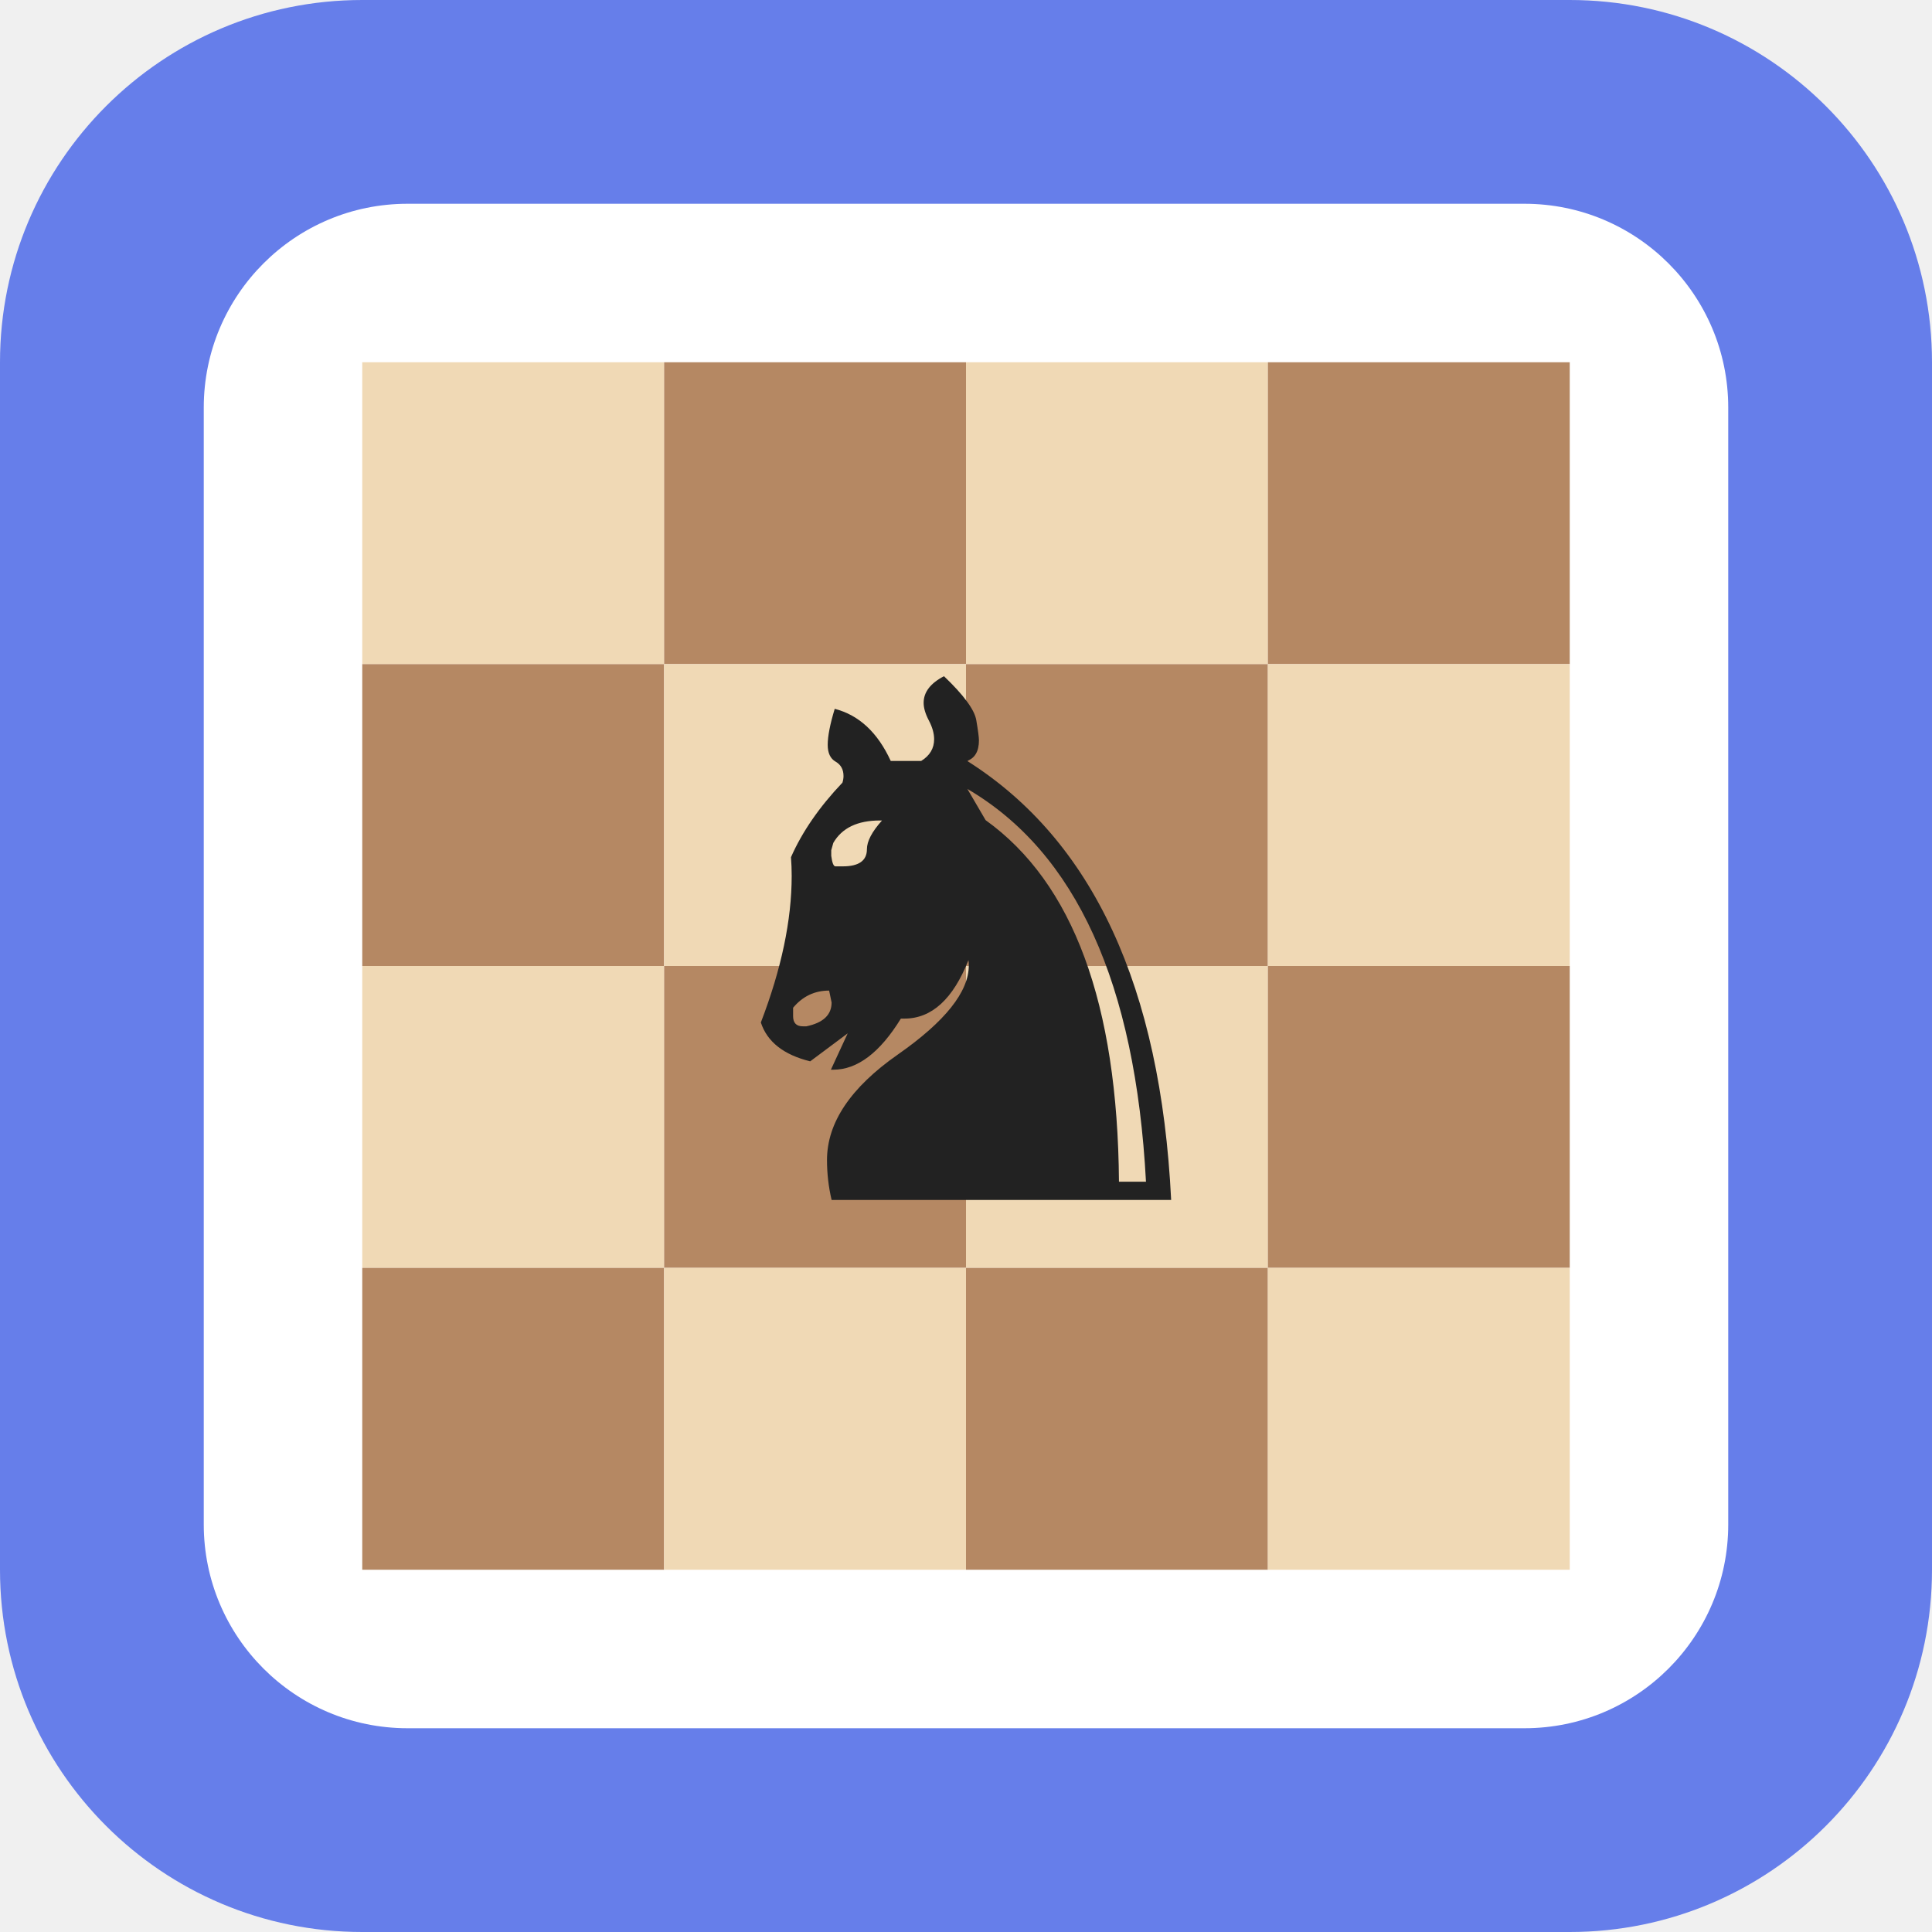
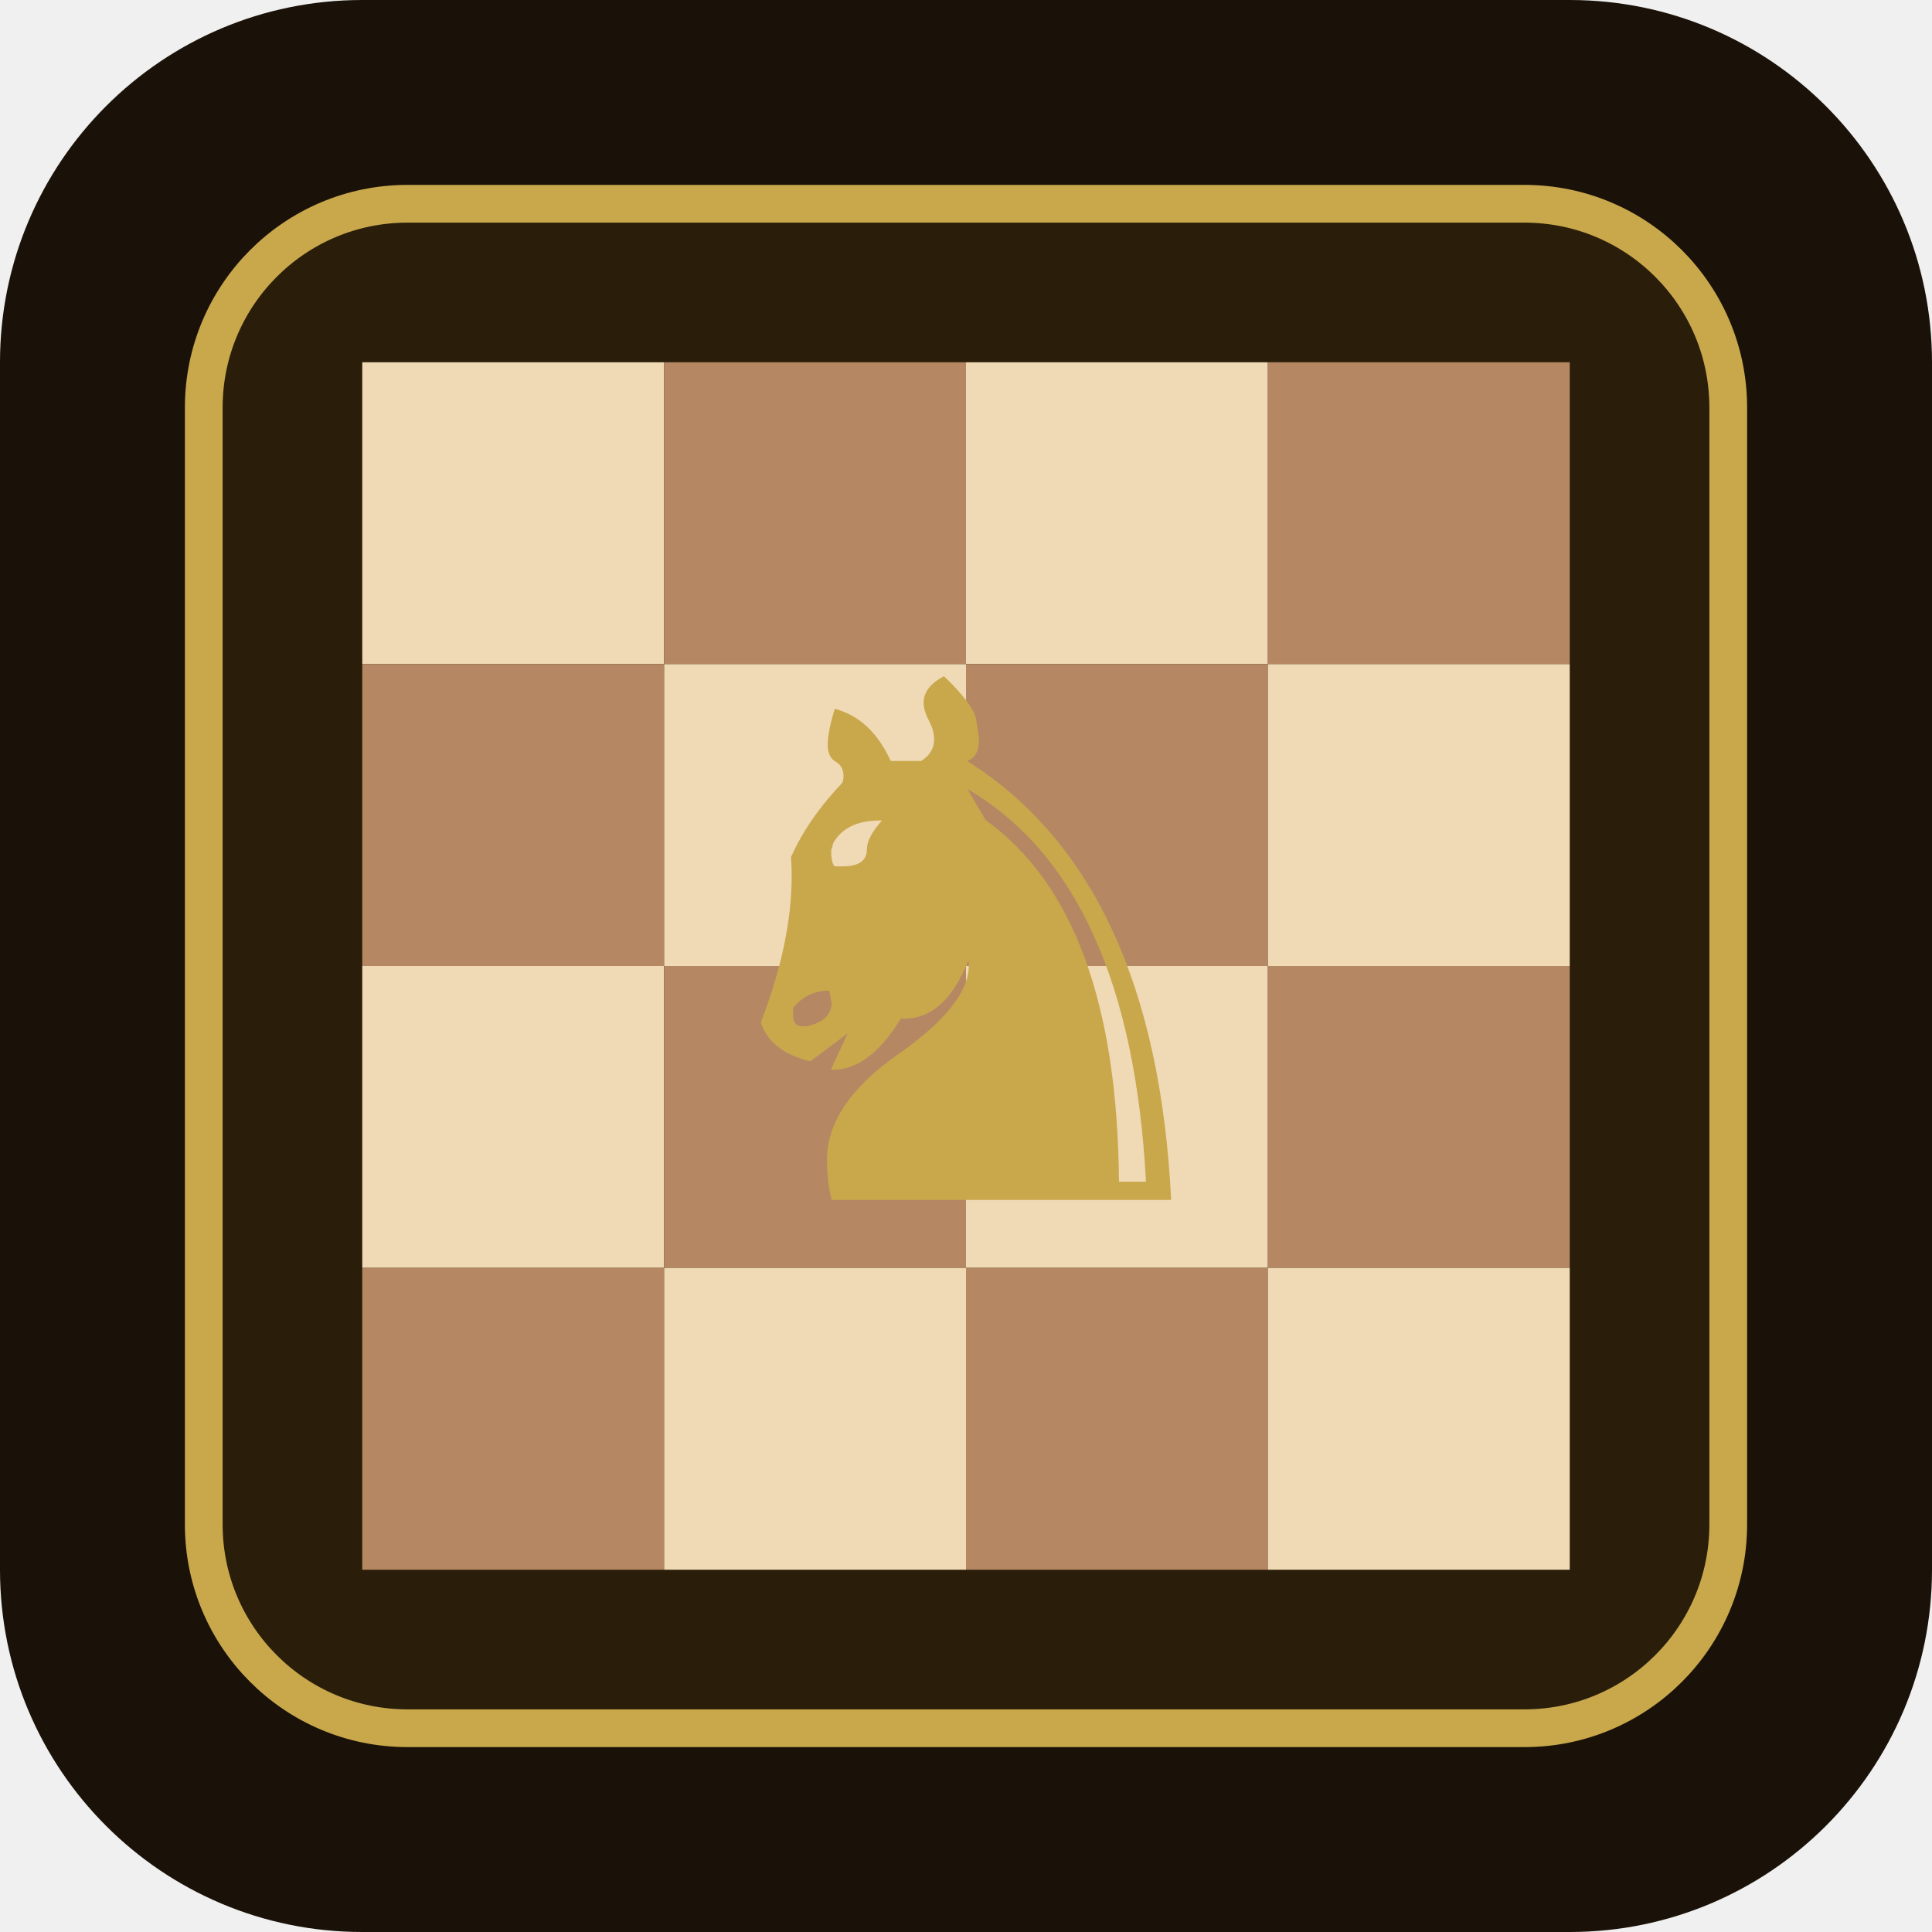
<svg xmlns="http://www.w3.org/2000/svg" width="512" height="512" viewBox="0 0 512 512">
-   <rect width="512" height="512" rx="96" fill="#667eea" />
-   <rect x="54" y="54" width="404" height="404" rx="54" fill="#ffffff" />
+   <rect width="512" height="512" rx="96" fill="#1a1208" />
+   <rect x="54" y="54" width="404" height="404" rx="54" fill="#2a1e0a" stroke="#c9a84c" stroke-width="10" />
  <rect x="96" y="96" width="80" height="80" fill="#f0d9b5" />
  <rect x="176" y="96" width="80" height="80" fill="#b58863" />
  <rect x="256" y="96" width="80" height="80" fill="#f0d9b5" />
  <rect x="336" y="96" width="80" height="80" fill="#b58863" />
  <rect x="96" y="176" width="80" height="80" fill="#b58863" />
  <rect x="176" y="176" width="80" height="80" fill="#f0d9b5" />
  <rect x="256" y="176" width="80" height="80" fill="#b58863" />
  <rect x="336" y="176" width="80" height="80" fill="#f0d9b5" />
  <rect x="96" y="256" width="80" height="80" fill="#f0d9b5" />
  <rect x="176" y="256" width="80" height="80" fill="#b58863" />
  <rect x="256" y="256" width="80" height="80" fill="#f0d9b5" />
  <rect x="336" y="256" width="80" height="80" fill="#b58863" />
  <rect x="96" y="336" width="80" height="80" fill="#b58863" />
  <rect x="176" y="336" width="80" height="80" fill="#f0d9b5" />
  <rect x="256" y="336" width="80" height="80" fill="#b58863" />
  <rect x="336" y="336" width="80" height="80" fill="#f0d9b5" />
-   <text x="256" y="318" text-anchor="middle" font-size="190" font-family="Segoe UI Emoji, Arial" fill="#222">♞</text>
+   <text x="256" y="318" text-anchor="middle" font-size="190" font-family="Segoe UI Emoji, Arial" fill="#c9a84c">♞</text>
</svg>
